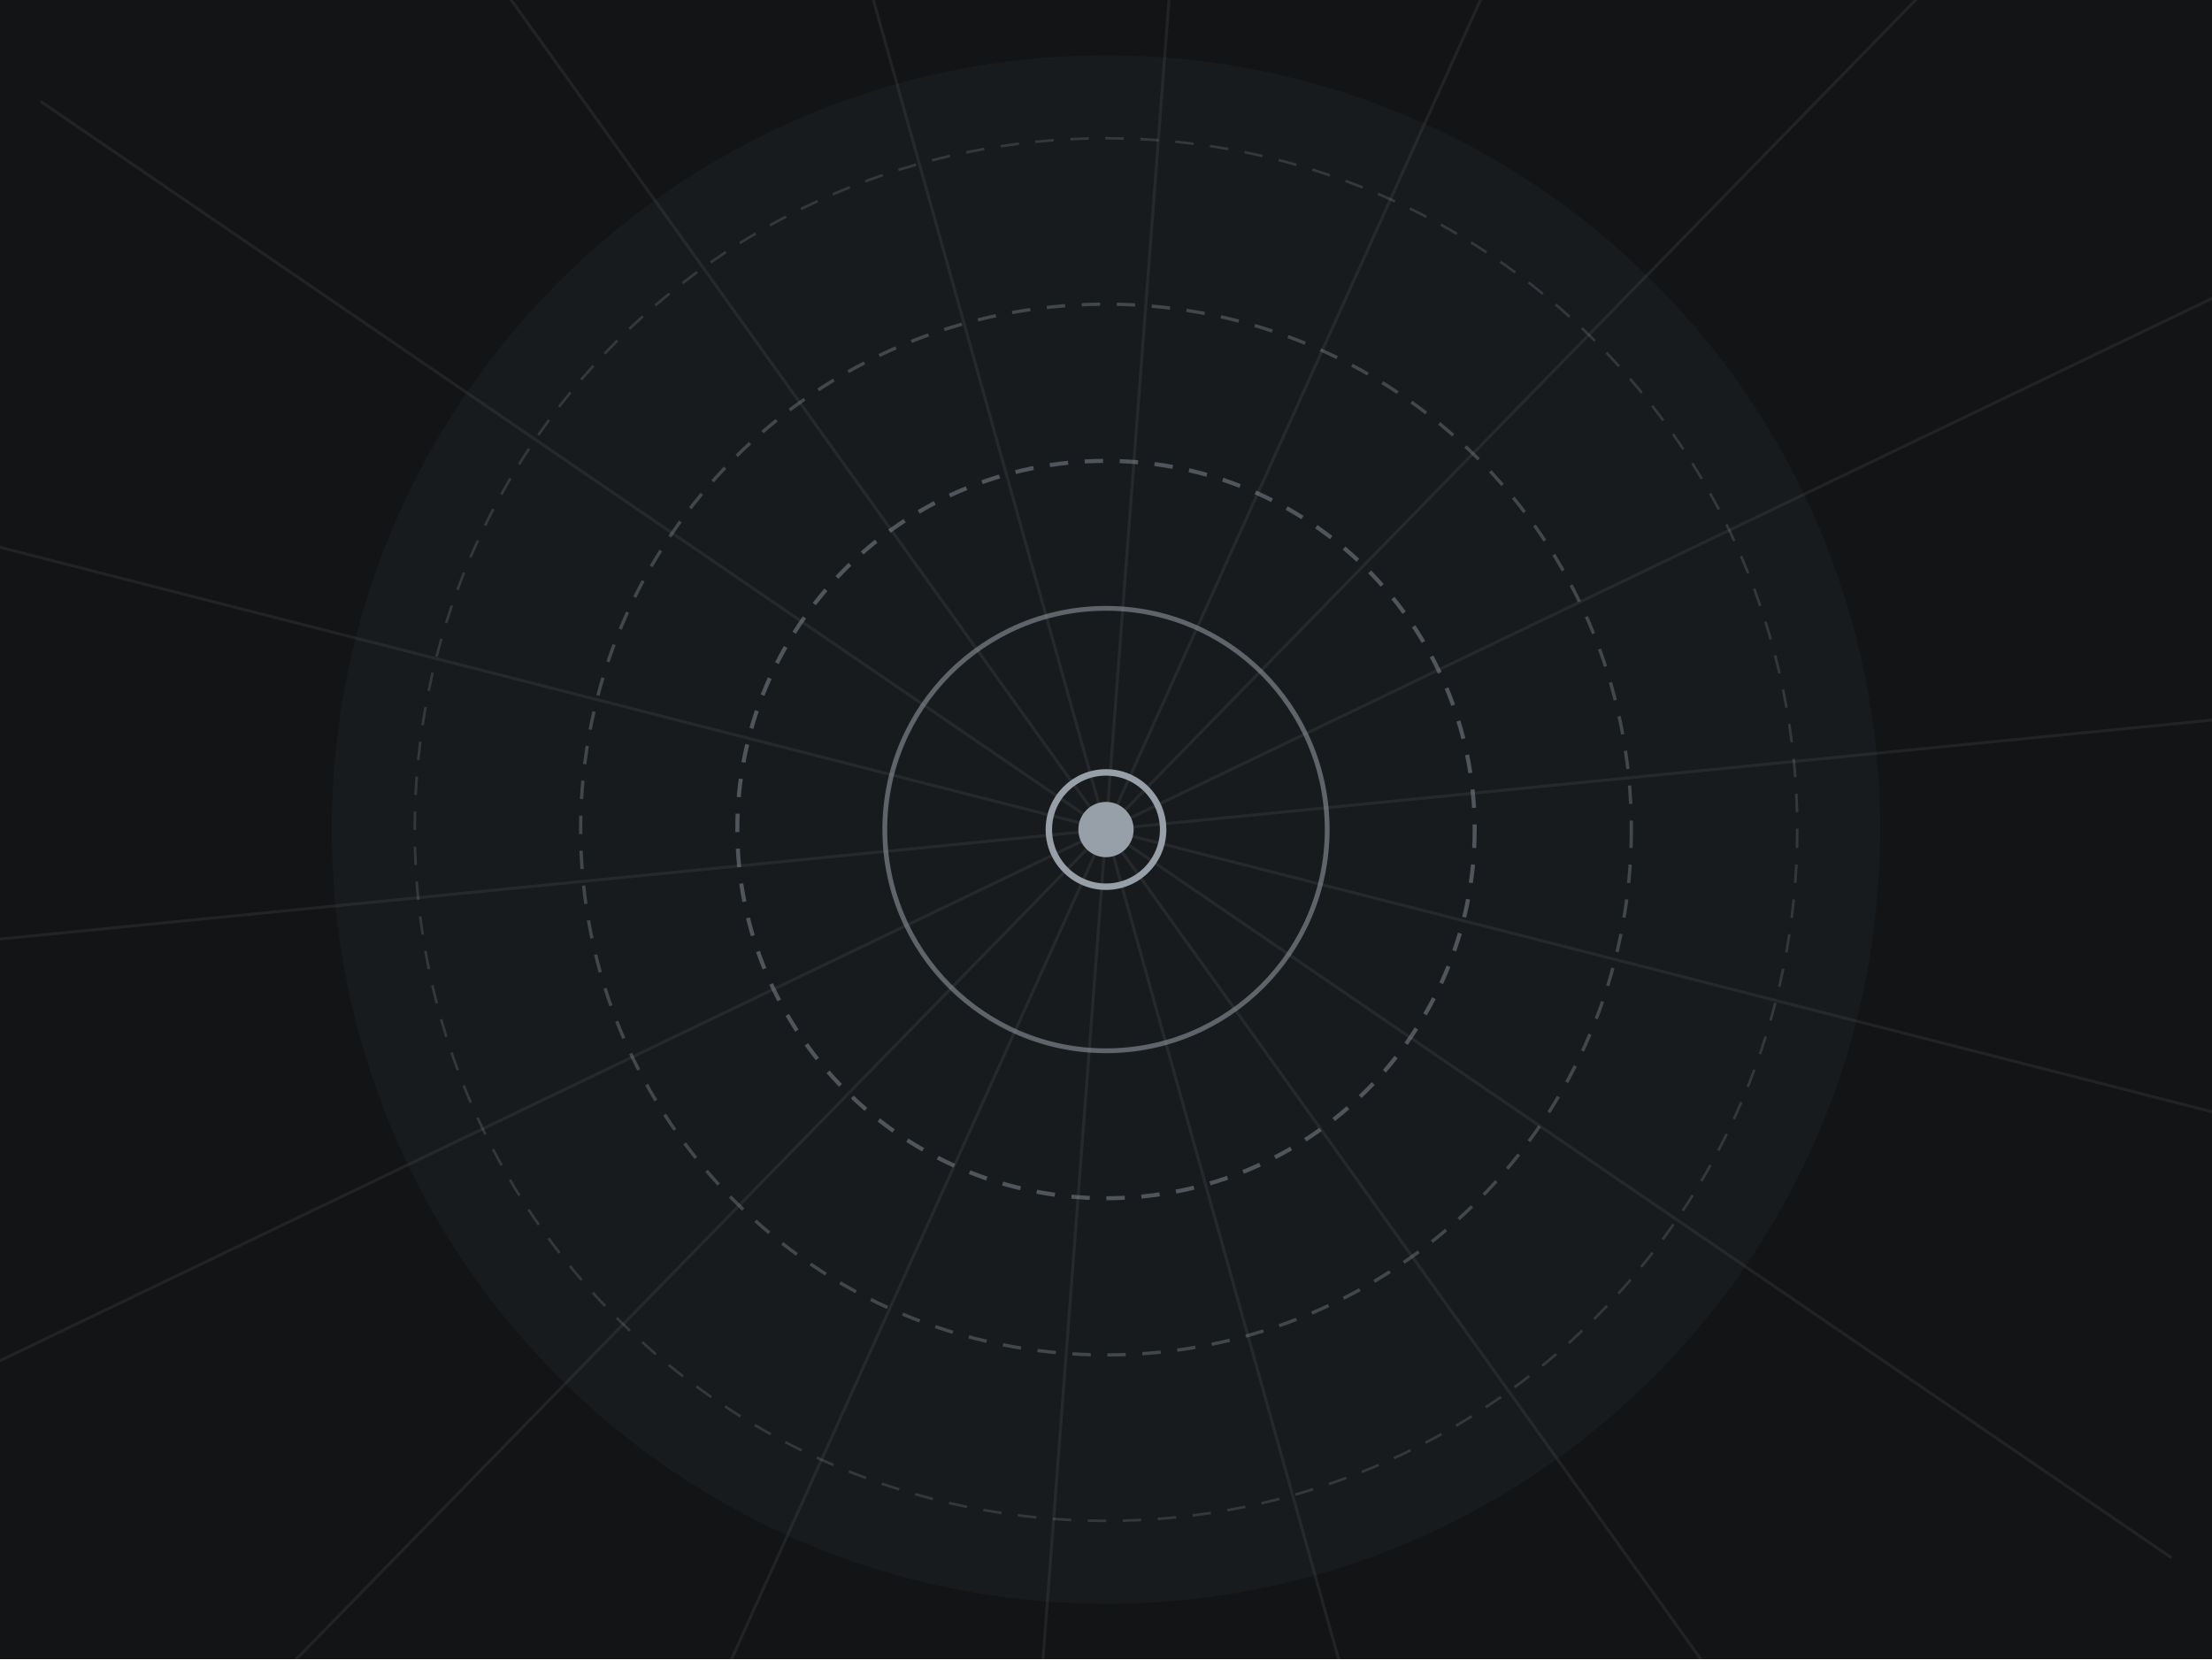
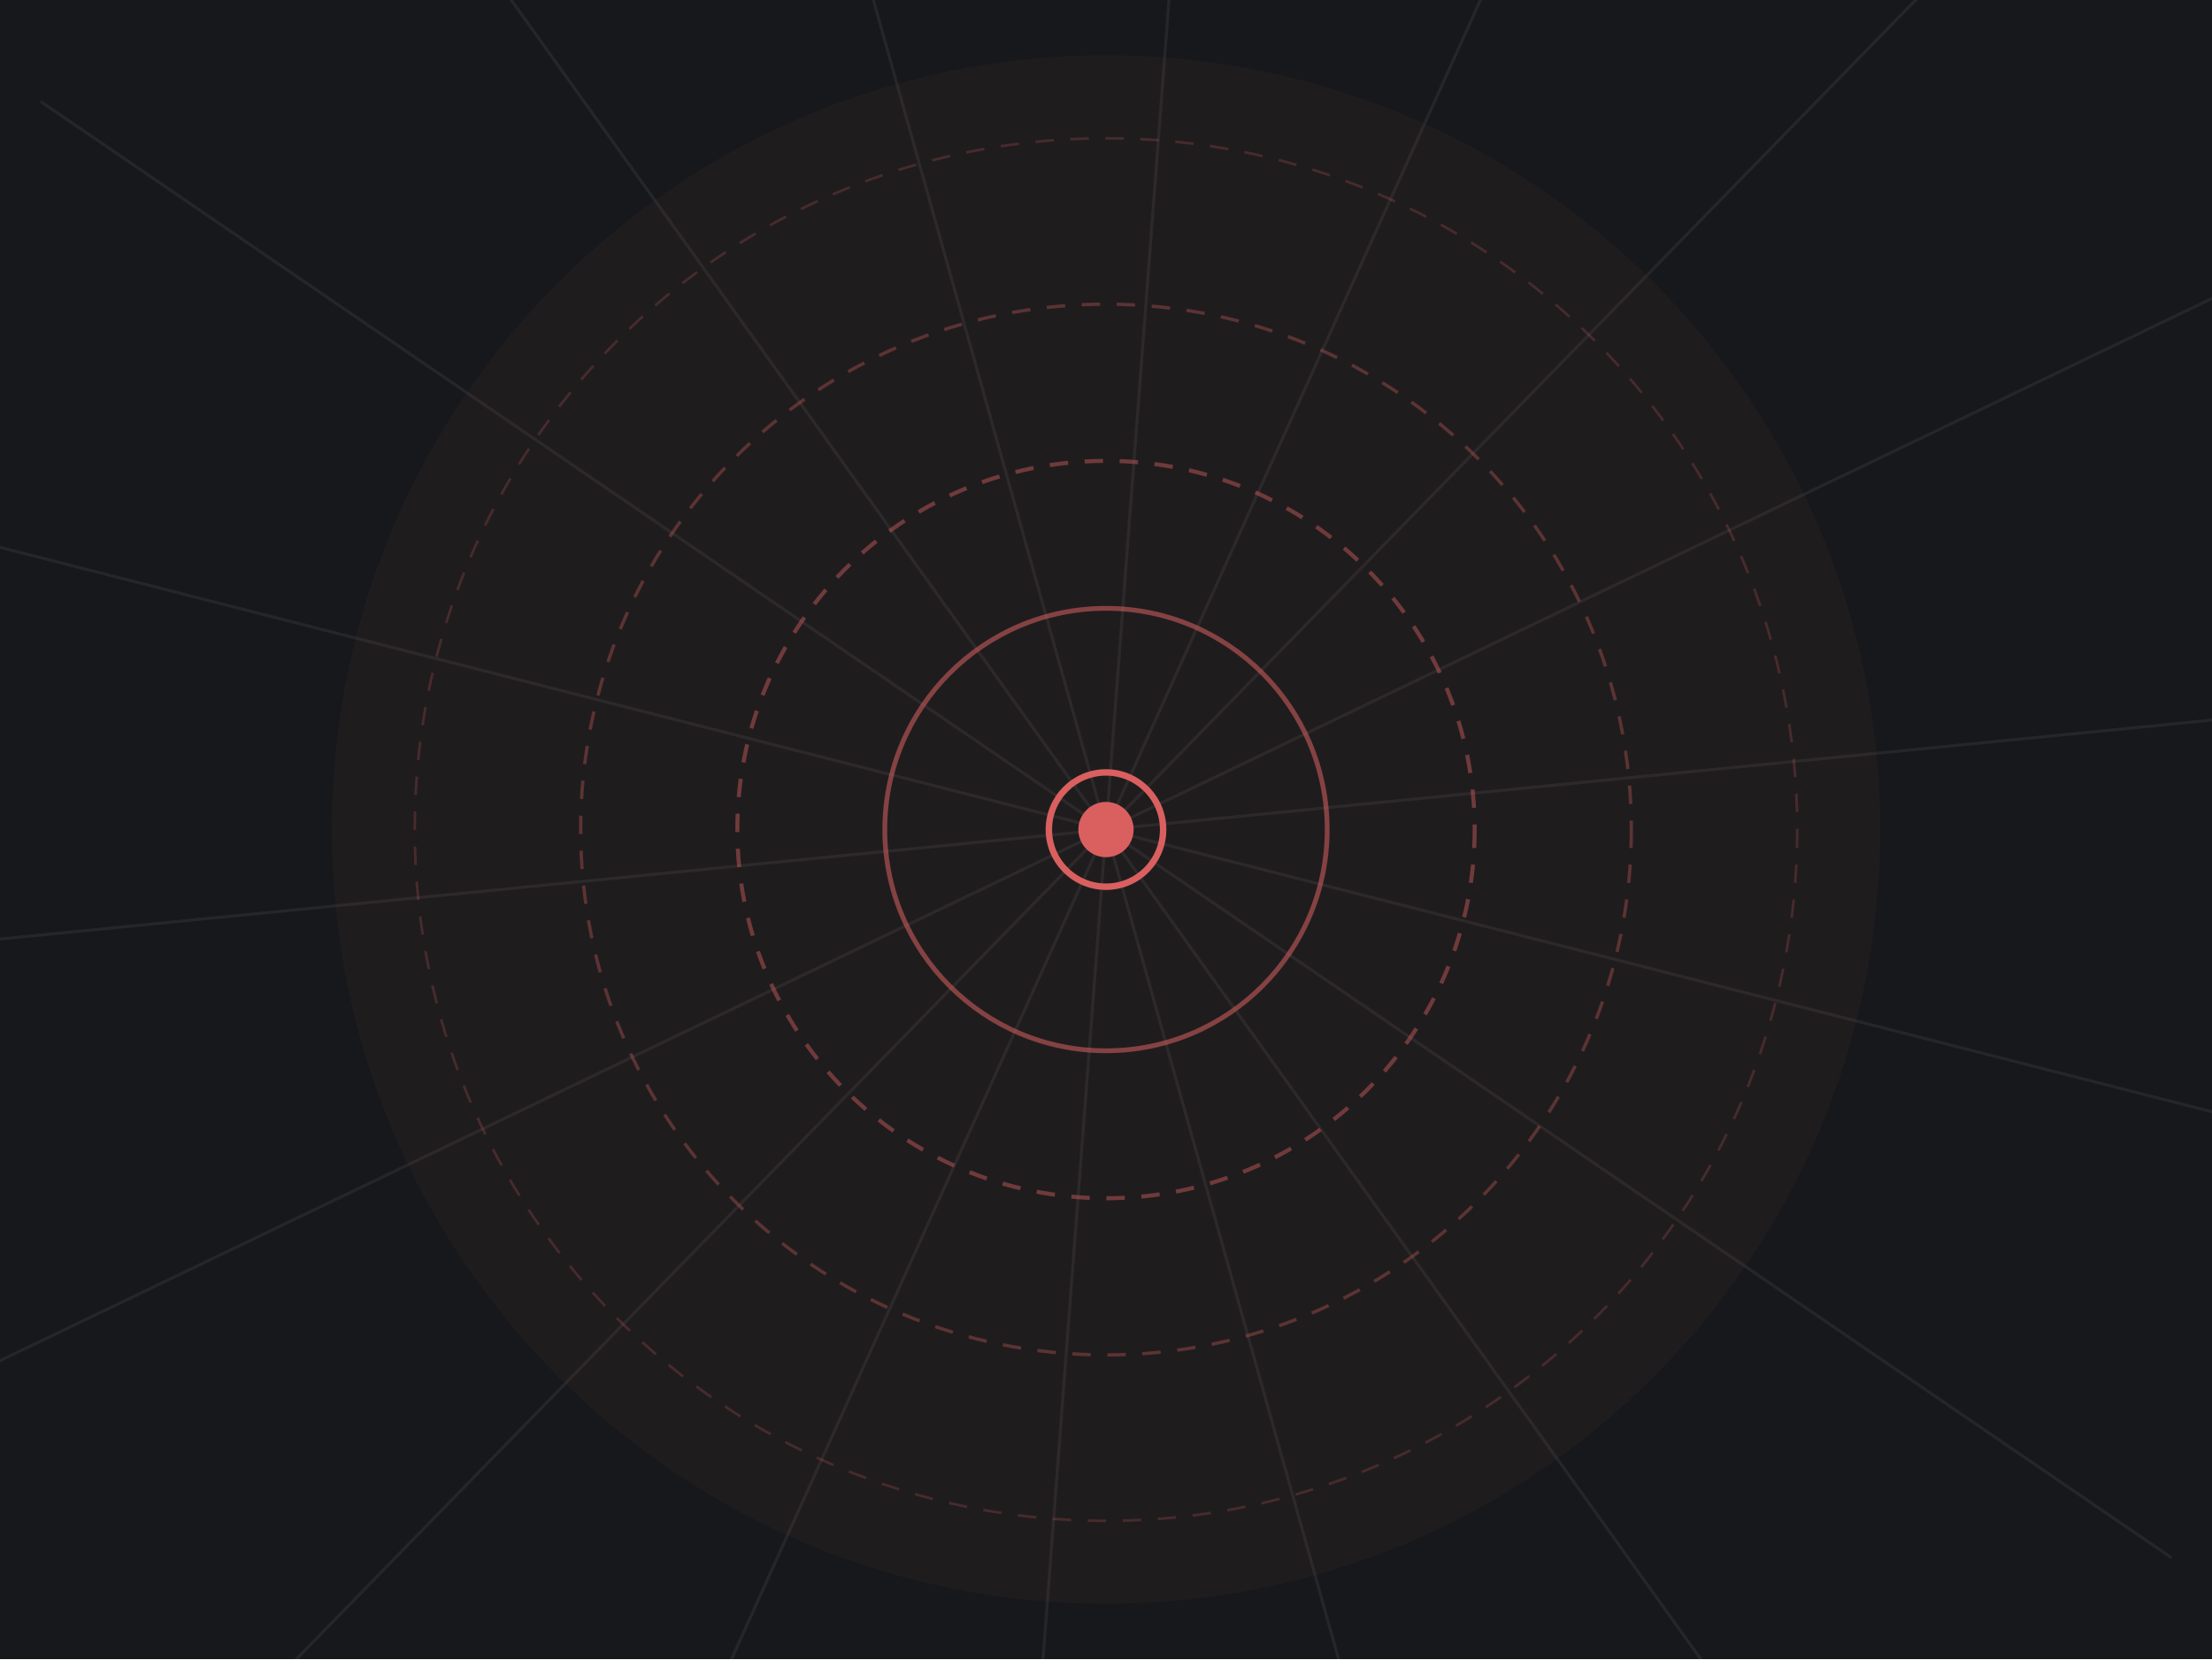
<svg xmlns="http://www.w3.org/2000/svg" viewBox="0 0 1200 900" width="1200" height="900" role="img" aria-label="Service area radius">
  <defs />
  <style>.rg{animation:rg 4.5s ease-out infinite;transform-origin:600px 450px}@keyframes rg{0%{transform:scale(.7);opacity:0}35%{opacity:.55}100%{transform:scale(1.12);opacity:0}}@media (prefers-reduced-motion: reduce){*{animation:none!important}.dw{stroke-dashoffset:0!important}.fin{opacity:1!important}}</style>
-   <rect width="1200" height="900" fill="#121416" />
-   <line x1="-78" y1="277" x2="1278" y2="623" stroke="#f4f5f6" stroke-width="1.6" opacity="0.07" />
-   <line x1="22" y1="55" x2="1178" y2="845" stroke="#f4f5f6" stroke-width="1.6" opacity="0.07" />
-   <line x1="192" y1="-119" x2="1008" y2="1019" stroke="#f4f5f6" stroke-width="1.6" opacity="0.07" />
-   <line x1="411" y1="-224" x2="789" y2="1124" stroke="#f4f5f6" stroke-width="1.6" opacity="0.07" />
-   <line x1="653" y1="-248" x2="547" y2="1148" stroke="#f4f5f6" stroke-width="1.6" opacity="0.07" />
-   <line x1="888" y1="-188" x2="312" y2="1088" stroke="#f4f5f6" stroke-width="1.6" opacity="0.07" />
-   <line x1="1089" y1="-51" x2="111" y2="951" stroke="#f4f5f6" stroke-width="1.6" opacity="0.07" />
-   <line x1="1231" y1="147" x2="-31" y2="753" stroke="#f4f5f6" stroke-width="1.6" opacity="0.07" />
-   <line x1="1297" y1="381" x2="-97" y2="519" stroke="#f4f5f6" stroke-width="1.6" opacity="0.07" />
-   <circle cx="600" cy="450" r="420" fill="#97a0a8" opacity="0.05" />
-   <circle class="rg" cx="600" cy="450" r="120" fill="none" stroke="#97a0a8" stroke-width="2.6" opacity="0.55" stroke-dasharray="none" style="animation-delay:0.0s" />
-   <circle class="rg" cx="600" cy="450" r="200" fill="none" stroke="#97a0a8" stroke-width="2.2" opacity="0.44" stroke-dasharray="10 9" style="animation-delay:0.5s" />
-   <circle class="rg" cx="600" cy="450" r="285" fill="none" stroke="#97a0a8" stroke-width="1.8" opacity="0.33" stroke-dasharray="10 9" style="animation-delay:1.0s" />
-   <circle class="rg" cx="600" cy="450" r="375" fill="none" stroke="#97a0a8" stroke-width="1.4" opacity="0.22" stroke-dasharray="10 9" style="animation-delay:1.5s" />
-   <circle cx="600" cy="450" r="15" fill="#97a0a8" />
-   <circle cx="600" cy="450" r="31" fill="none" stroke="#97a0a8" stroke-width="3.5" />
+   <rect width="1200" height="900" fill="#16181b" />
+   <line x1="-78" y1="277" x2="1278" y2="623" stroke="#f5f4f4" stroke-width="1.6" opacity="0.07" />
+   <line x1="22" y1="55" x2="1178" y2="845" stroke="#f5f4f4" stroke-width="1.6" opacity="0.07" />
+   <line x1="192" y1="-119" x2="1008" y2="1019" stroke="#f5f4f4" stroke-width="1.6" opacity="0.07" />
+   <line x1="411" y1="-224" x2="789" y2="1124" stroke="#f5f4f4" stroke-width="1.6" opacity="0.07" />
+   <line x1="653" y1="-248" x2="547" y2="1148" stroke="#f5f4f4" stroke-width="1.6" opacity="0.07" />
+   <line x1="888" y1="-188" x2="312" y2="1088" stroke="#f5f4f4" stroke-width="1.6" opacity="0.07" />
+   <line x1="1089" y1="-51" x2="111" y2="951" stroke="#f5f4f4" stroke-width="1.6" opacity="0.07" />
+   <line x1="1231" y1="147" x2="-31" y2="753" stroke="#f5f4f4" stroke-width="1.6" opacity="0.07" />
+   <line x1="1297" y1="381" x2="-97" y2="519" stroke="#f5f4f4" stroke-width="1.6" opacity="0.07" />
+   <circle cx="600" cy="450" r="420" fill="#d9605f" opacity="0.05" />
+   <circle class="rg" cx="600" cy="450" r="120" fill="none" stroke="#d9605f" stroke-width="2.6" opacity="0.55" stroke-dasharray="none" style="animation-delay:0.0s" />
+   <circle class="rg" cx="600" cy="450" r="200" fill="none" stroke="#d9605f" stroke-width="2.2" opacity="0.44" stroke-dasharray="10 9" style="animation-delay:0.5s" />
+   <circle class="rg" cx="600" cy="450" r="285" fill="none" stroke="#d9605f" stroke-width="1.8" opacity="0.33" stroke-dasharray="10 9" style="animation-delay:1.0s" />
+   <circle class="rg" cx="600" cy="450" r="375" fill="none" stroke="#d9605f" stroke-width="1.4" opacity="0.22" stroke-dasharray="10 9" style="animation-delay:1.5s" />
+   <circle cx="600" cy="450" r="15" fill="#d9605f" />
+   <circle cx="600" cy="450" r="31" fill="none" stroke="#d9605f" stroke-width="3.5" />
</svg>
